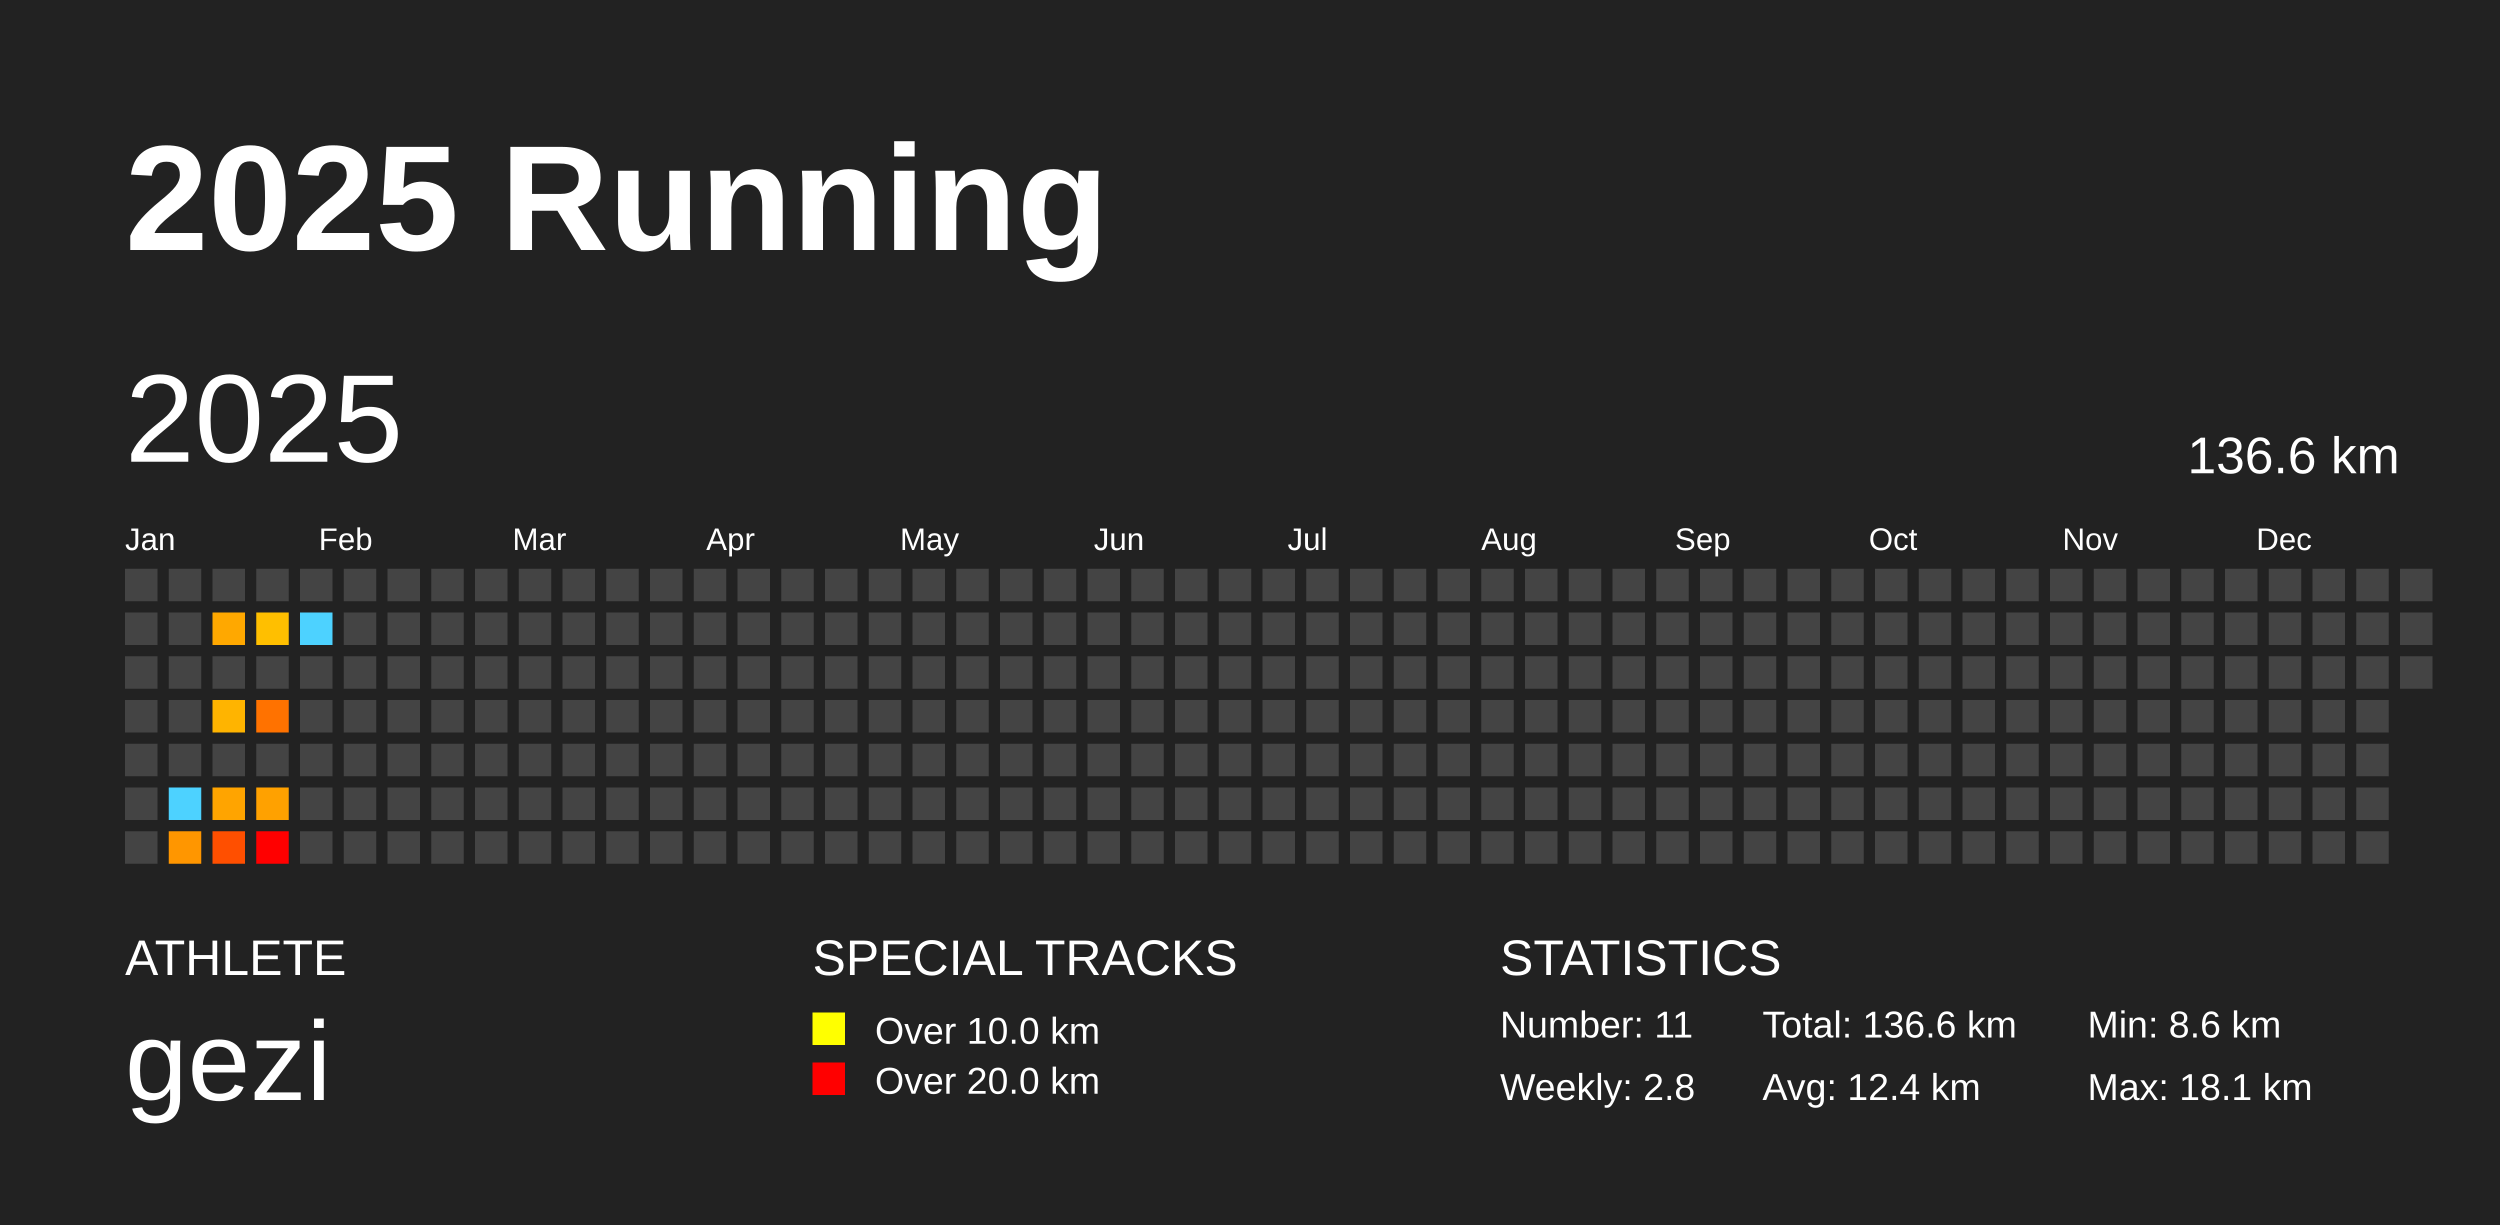
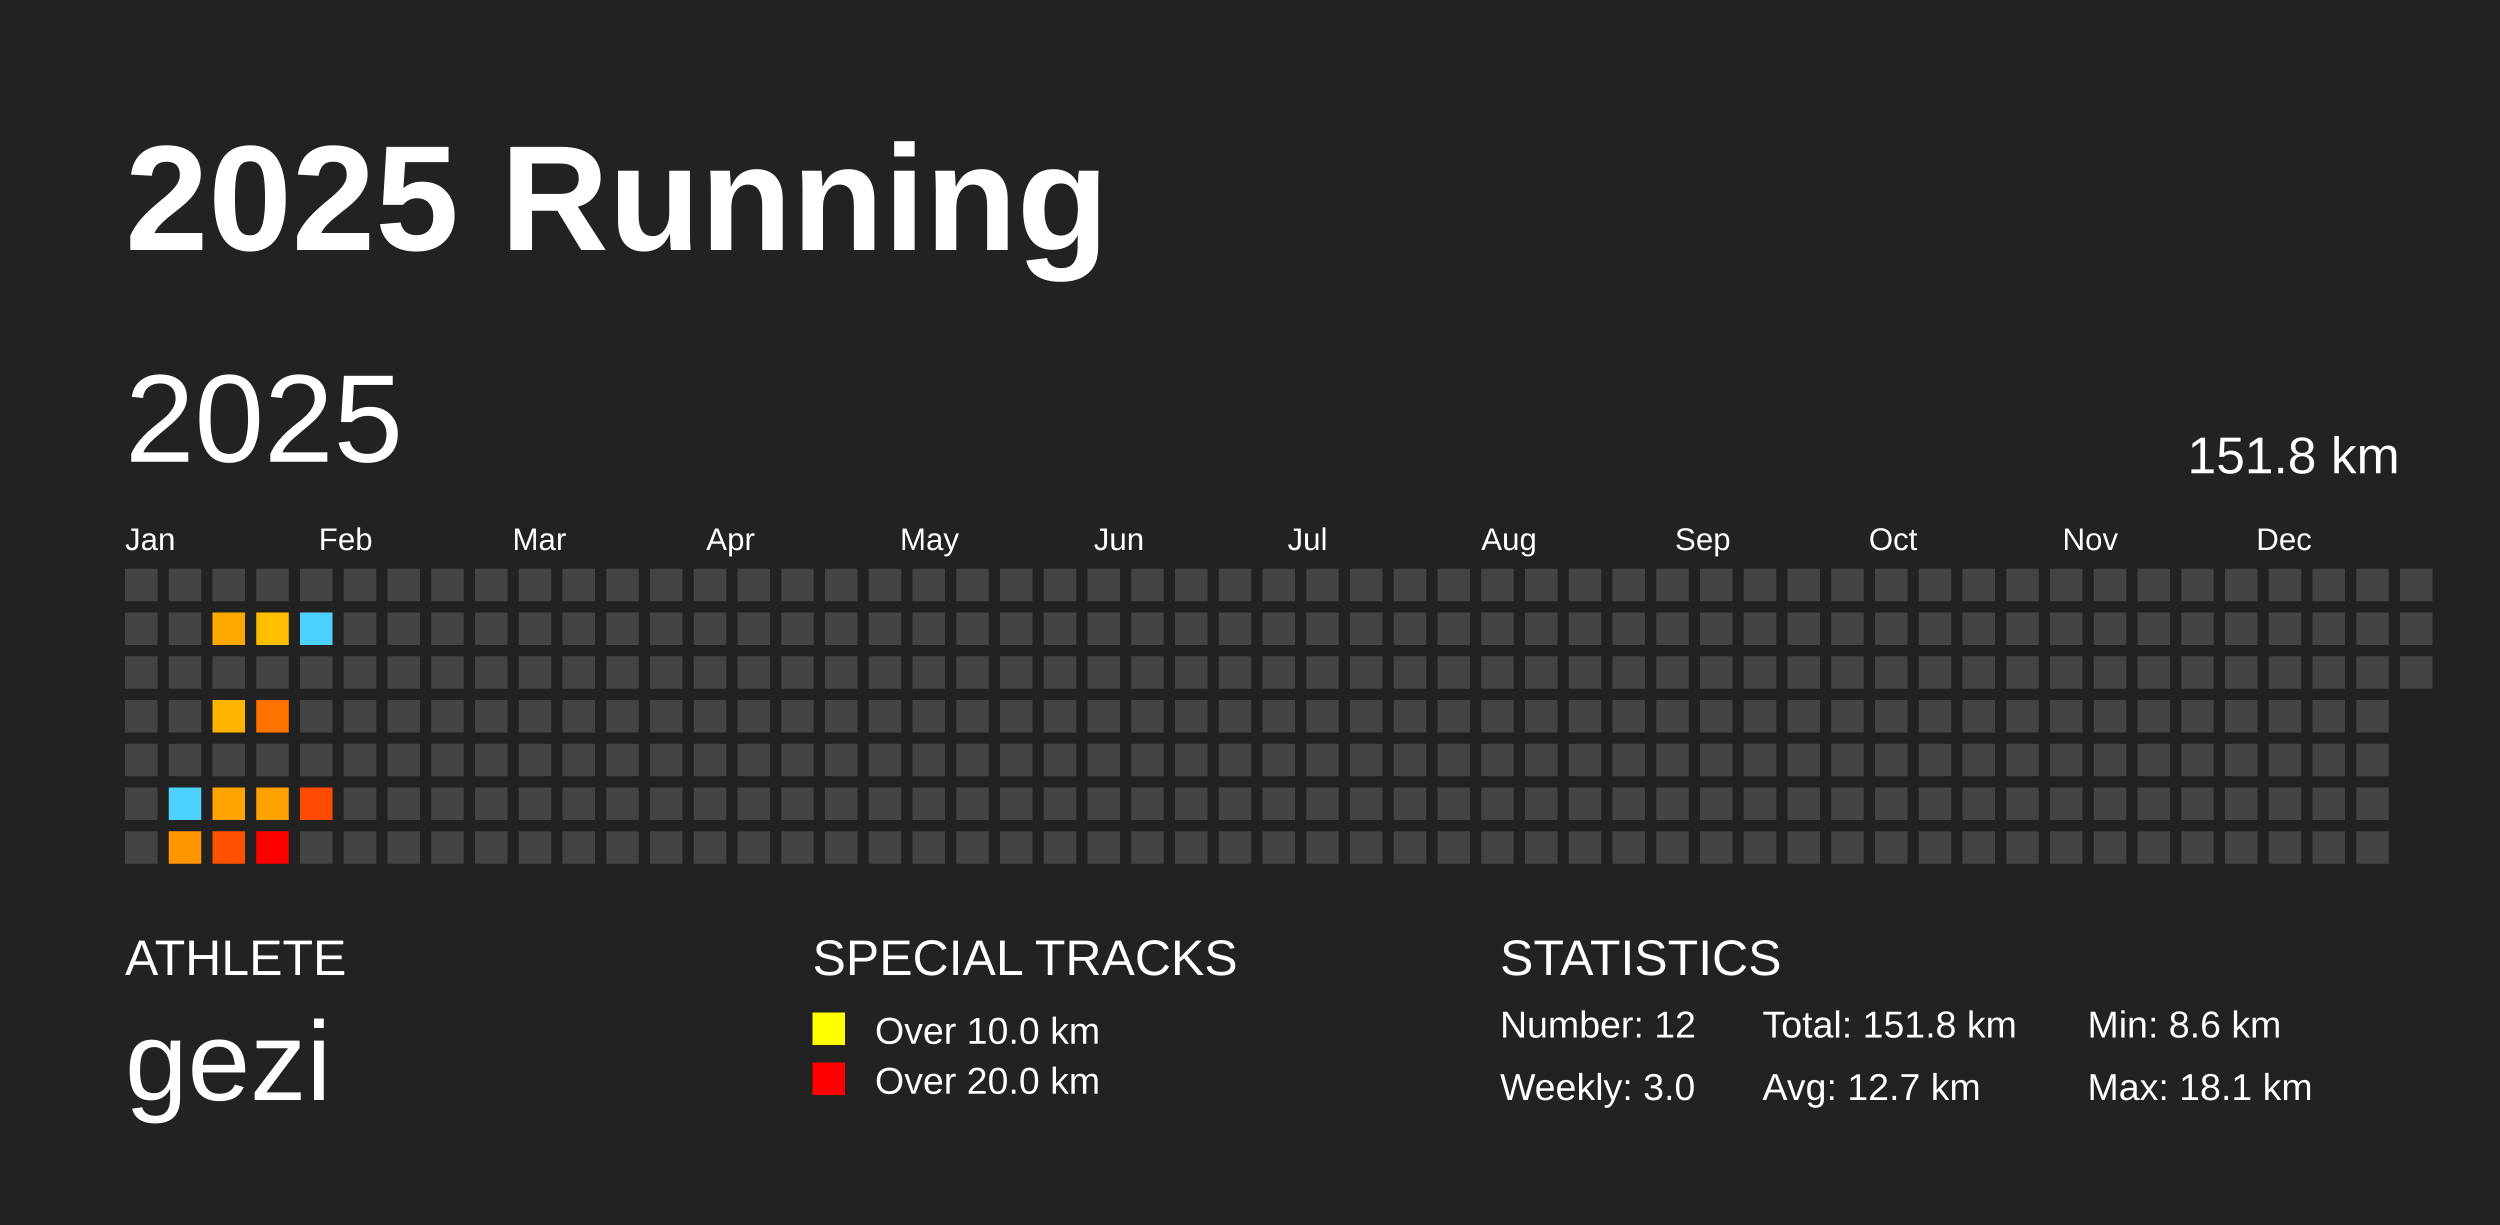
<svg xmlns="http://www.w3.org/2000/svg" baseProfile="full" height="98mm" version="1.1" viewBox="0,0,200,98" width="200mm">
  <defs />
  <rect fill="#222222" height="98" width="200" x="0" y="0" />
  <text fill="#FFFFFF" style="font-size:12px; font-family:Arial; font-weight:bold;" x="10" y="20">2025 Running</text>
  <text fill="#FFFFFF" style="font-size:4px; font-family:Arial" x="10" y="78">ATHLETE</text>
  <text fill="#FFFFFF" style="font-size:9px; font-family:Arial" x="10" y="88">gezi</text>
  <text fill="#FFFFFF" style="font-size:4px; font-family:Arial" x="65" y="78">SPECIAL TRACKS</text>
  <rect fill="yellow" height="2.6" width="2.6" x="65" y="81" />
  <text fill="#FFFFFF" style="font-size:3px; font-family:Arial" x="70" y="83.5">Over 10.0 km</text>
  <rect fill="red" height="2.6" width="2.6" x="65" y="85" />
  <text fill="#FFFFFF" style="font-size:3px; font-family:Arial" x="70" y="87.5">Over 20.0 km</text>
  <text fill="#FFFFFF" style="font-size:4px; font-family:Arial" x="120" y="78">STATISTICS</text>
-   <text fill="#FFFFFF" style="font-size:3px; font-family:Arial" x="120" y="83">Number: 11</text>
-   <text fill="#FFFFFF" style="font-size:3px; font-family:Arial" x="120" y="88">Weekly: 2.8</text>
-   <text fill="#FFFFFF" style="font-size:3px; font-family:Arial" x="141" y="83">Total: 136.6 km</text>
-   <text fill="#FFFFFF" style="font-size:3px; font-family:Arial" x="141" y="88">Avg: 12.4 km</text>
+   <text fill="#FFFFFF" style="font-size:3px; font-family:Arial" x="120" y="83">Number: 12</text>
+   <text fill="#FFFFFF" style="font-size:3px; font-family:Arial" x="120" y="88">Weekly: 3.0</text>
+   <text fill="#FFFFFF" style="font-size:3px; font-family:Arial" x="141" y="83">Total: 151.8 km</text>
+   <text fill="#FFFFFF" style="font-size:3px; font-family:Arial" x="141" y="88">Avg: 12.7 km</text>
  <text fill="#FFFFFF" style="font-size:3px; font-family:Arial" x="167" y="83">Min: 8.6 km</text>
  <text fill="#FFFFFF" style="font-size:3px; font-family:Arial" x="167" y="88">Max: 18.1 km</text>
  <text dominant-baseline="hanging" fill="#FFFFFF" style="font-size:10.0px; font-family:Arial;" x="10" y="30">2025</text>
-   <text dominant-baseline="hanging" fill="#FFFFFF" style="font-size:4.125px; font-family:Arial;" x="175" y="35">136.6 km</text>
+   <text dominant-baseline="hanging" fill="#FFFFFF" style="font-size:4.125px; font-family:Arial;" x="175" y="35">151.8 km</text>
  <text fill="#FFFFFF" style="font-size:2.5px; font-family:Arial" x="10.0" y="44">Jan</text>
  <text fill="#FFFFFF" style="font-size:2.5px; font-family:Arial" x="25.5" y="44">Feb</text>
  <text fill="#FFFFFF" style="font-size:2.5px; font-family:Arial" x="41.0" y="44">Mar</text>
  <text fill="#FFFFFF" style="font-size:2.5px; font-family:Arial" x="56.5" y="44">Apr</text>
  <text fill="#FFFFFF" style="font-size:2.5px; font-family:Arial" x="72.0" y="44">May</text>
  <text fill="#FFFFFF" style="font-size:2.5px; font-family:Arial" x="87.5" y="44">Jun</text>
  <text fill="#FFFFFF" style="font-size:2.5px; font-family:Arial" x="103.0" y="44">Jul</text>
  <text fill="#FFFFFF" style="font-size:2.5px; font-family:Arial" x="118.5" y="44">Aug</text>
  <text fill="#FFFFFF" style="font-size:2.5px; font-family:Arial" x="134.0" y="44">Sep</text>
  <text fill="#FFFFFF" style="font-size:2.5px; font-family:Arial" x="149.5" y="44">Oct</text>
  <text fill="#FFFFFF" style="font-size:2.5px; font-family:Arial" x="165.0" y="44">Nov</text>
  <text fill="#FFFFFF" style="font-size:2.5px; font-family:Arial" x="180.5" y="44">Dec</text>
  <rect fill="#444444" height="2.6" width="2.6" x="10.0" y="45.5" />
  <rect fill="#444444" height="2.6" width="2.6" x="10.0" y="49.0" />
  <rect fill="#444444" height="2.6" width="2.6" x="10.0" y="52.5" />
  <rect fill="#444444" height="2.6" width="2.6" x="10.0" y="56.0" />
  <rect fill="#444444" height="2.6" width="2.6" x="10.0" y="59.5" />
  <rect fill="#444444" height="2.6" width="2.6" x="10.0" y="63.0" />
  <rect fill="#444444" height="2.6" width="2.6" x="10.0" y="66.5" />
  <rect fill="#444444" height="2.6" width="2.6" x="13.5" y="45.5" />
  <rect fill="#444444" height="2.6" width="2.6" x="13.5" y="49.0" />
  <rect fill="#444444" height="2.6" width="2.6" x="13.5" y="52.5" />
  <rect fill="#444444" height="2.6" width="2.6" x="13.5" y="56.0" />
  <rect fill="#444444" height="2.6" width="2.6" x="13.5" y="59.5" />
  <rect fill="#4dd2ff" height="2.6" width="2.6" x="13.5" y="63.0" />
  <rect fill="#ff9600" height="2.6" width="2.6" x="13.5" y="66.5" />
  <rect fill="#444444" height="2.6" width="2.6" x="17.0" y="45.5" />
  <rect fill="#ffa800" height="2.6" width="2.6" x="17.0" y="49.0" />
  <rect fill="#444444" height="2.6" width="2.6" x="17.0" y="52.5" />
  <rect fill="#ffb400" height="2.6" width="2.6" x="17.0" y="56.0" />
  <rect fill="#444444" height="2.6" width="2.6" x="17.0" y="59.5" />
  <rect fill="#ffa400" height="2.6" width="2.6" x="17.0" y="63.0" />
  <rect fill="#ff4f00" height="2.6" width="2.6" x="17.0" y="66.5" />
  <rect fill="#444444" height="2.6" width="2.6" x="20.5" y="45.5" />
  <rect fill="#ffbf00" height="2.6" width="2.6" x="20.5" y="49.0" />
  <rect fill="#444444" height="2.6" width="2.6" x="20.5" y="52.5" />
  <rect fill="#ff7200" height="2.6" width="2.6" x="20.5" y="56.0" />
  <rect fill="#444444" height="2.6" width="2.6" x="20.5" y="59.5" />
  <rect fill="#ffa100" height="2.6" width="2.6" x="20.5" y="63.0" />
  <rect fill="#ff0000" height="2.6" width="2.6" x="20.5" y="66.5" />
  <rect fill="#444444" height="2.6" width="2.6" x="24.0" y="45.5" />
  <rect fill="#4dd2ff" height="2.6" width="2.6" x="24.0" y="49.0" />
  <rect fill="#444444" height="2.6" width="2.6" x="24.0" y="52.5" />
  <rect fill="#444444" height="2.6" width="2.6" x="24.0" y="56.0" />
  <rect fill="#444444" height="2.6" width="2.6" x="24.0" y="59.5" />
-   <rect fill="#444444" height="2.6" width="2.6" x="24.0" y="63.0" />
+   <rect fill="#ff4b00" height="2.6" width="2.6" x="24.0" y="63.0" />
  <rect fill="#444444" height="2.6" width="2.6" x="24.0" y="66.5" />
  <rect fill="#444444" height="2.6" width="2.6" x="27.5" y="45.5" />
  <rect fill="#444444" height="2.6" width="2.6" x="27.5" y="49.0" />
  <rect fill="#444444" height="2.6" width="2.6" x="27.5" y="52.5" />
  <rect fill="#444444" height="2.6" width="2.6" x="27.5" y="56.0" />
  <rect fill="#444444" height="2.6" width="2.6" x="27.5" y="59.5" />
  <rect fill="#444444" height="2.6" width="2.6" x="27.5" y="63.0" />
  <rect fill="#444444" height="2.6" width="2.6" x="27.5" y="66.5" />
  <rect fill="#444444" height="2.6" width="2.6" x="31.0" y="45.5" />
  <rect fill="#444444" height="2.6" width="2.6" x="31.0" y="49.0" />
  <rect fill="#444444" height="2.6" width="2.6" x="31.0" y="52.5" />
  <rect fill="#444444" height="2.6" width="2.6" x="31.0" y="56.0" />
  <rect fill="#444444" height="2.6" width="2.6" x="31.0" y="59.5" />
  <rect fill="#444444" height="2.6" width="2.6" x="31.0" y="63.0" />
  <rect fill="#444444" height="2.6" width="2.6" x="31.0" y="66.5" />
  <rect fill="#444444" height="2.6" width="2.6" x="34.5" y="45.5" />
  <rect fill="#444444" height="2.6" width="2.6" x="34.5" y="49.0" />
  <rect fill="#444444" height="2.6" width="2.6" x="34.5" y="52.5" />
  <rect fill="#444444" height="2.6" width="2.6" x="34.5" y="56.0" />
  <rect fill="#444444" height="2.6" width="2.6" x="34.5" y="59.5" />
  <rect fill="#444444" height="2.6" width="2.6" x="34.5" y="63.0" />
  <rect fill="#444444" height="2.6" width="2.6" x="34.5" y="66.5" />
  <rect fill="#444444" height="2.6" width="2.6" x="38.0" y="45.5" />
  <rect fill="#444444" height="2.6" width="2.6" x="38.0" y="49.0" />
  <rect fill="#444444" height="2.6" width="2.6" x="38.0" y="52.5" />
  <rect fill="#444444" height="2.6" width="2.6" x="38.0" y="56.0" />
  <rect fill="#444444" height="2.6" width="2.6" x="38.0" y="59.5" />
  <rect fill="#444444" height="2.6" width="2.6" x="38.0" y="63.0" />
  <rect fill="#444444" height="2.6" width="2.6" x="38.0" y="66.5" />
  <rect fill="#444444" height="2.6" width="2.6" x="41.5" y="45.5" />
  <rect fill="#444444" height="2.6" width="2.6" x="41.5" y="49.0" />
  <rect fill="#444444" height="2.6" width="2.6" x="41.5" y="52.5" />
  <rect fill="#444444" height="2.6" width="2.6" x="41.5" y="56.0" />
  <rect fill="#444444" height="2.6" width="2.6" x="41.5" y="59.5" />
  <rect fill="#444444" height="2.6" width="2.6" x="41.5" y="63.0" />
  <rect fill="#444444" height="2.6" width="2.6" x="41.5" y="66.5" />
  <rect fill="#444444" height="2.6" width="2.6" x="45.0" y="45.5" />
  <rect fill="#444444" height="2.6" width="2.6" x="45.0" y="49.0" />
  <rect fill="#444444" height="2.6" width="2.6" x="45.0" y="52.5" />
  <rect fill="#444444" height="2.6" width="2.6" x="45.0" y="56.0" />
  <rect fill="#444444" height="2.6" width="2.6" x="45.0" y="59.5" />
  <rect fill="#444444" height="2.6" width="2.6" x="45.0" y="63.0" />
  <rect fill="#444444" height="2.6" width="2.6" x="45.0" y="66.5" />
  <rect fill="#444444" height="2.6" width="2.6" x="48.5" y="45.5" />
  <rect fill="#444444" height="2.6" width="2.6" x="48.5" y="49.0" />
  <rect fill="#444444" height="2.6" width="2.6" x="48.5" y="52.5" />
  <rect fill="#444444" height="2.6" width="2.6" x="48.5" y="56.0" />
  <rect fill="#444444" height="2.6" width="2.6" x="48.5" y="59.5" />
  <rect fill="#444444" height="2.6" width="2.6" x="48.5" y="63.0" />
  <rect fill="#444444" height="2.6" width="2.6" x="48.5" y="66.5" />
  <rect fill="#444444" height="2.6" width="2.6" x="52.0" y="45.5" />
  <rect fill="#444444" height="2.6" width="2.6" x="52.0" y="49.0" />
  <rect fill="#444444" height="2.6" width="2.6" x="52.0" y="52.5" />
  <rect fill="#444444" height="2.6" width="2.6" x="52.0" y="56.0" />
  <rect fill="#444444" height="2.6" width="2.6" x="52.0" y="59.5" />
  <rect fill="#444444" height="2.6" width="2.6" x="52.0" y="63.0" />
  <rect fill="#444444" height="2.6" width="2.6" x="52.0" y="66.5" />
  <rect fill="#444444" height="2.6" width="2.6" x="55.5" y="45.5" />
  <rect fill="#444444" height="2.6" width="2.6" x="55.5" y="49.0" />
  <rect fill="#444444" height="2.6" width="2.6" x="55.5" y="52.5" />
  <rect fill="#444444" height="2.6" width="2.6" x="55.5" y="56.0" />
  <rect fill="#444444" height="2.6" width="2.6" x="55.5" y="59.5" />
  <rect fill="#444444" height="2.6" width="2.6" x="55.5" y="63.0" />
  <rect fill="#444444" height="2.6" width="2.6" x="55.5" y="66.5" />
  <rect fill="#444444" height="2.6" width="2.6" x="59.0" y="45.5" />
  <rect fill="#444444" height="2.6" width="2.6" x="59.0" y="49.0" />
  <rect fill="#444444" height="2.6" width="2.6" x="59.0" y="52.5" />
  <rect fill="#444444" height="2.6" width="2.6" x="59.0" y="56.0" />
  <rect fill="#444444" height="2.6" width="2.6" x="59.0" y="59.5" />
  <rect fill="#444444" height="2.6" width="2.6" x="59.0" y="63.0" />
  <rect fill="#444444" height="2.6" width="2.6" x="59.0" y="66.5" />
  <rect fill="#444444" height="2.6" width="2.6" x="62.5" y="45.5" />
  <rect fill="#444444" height="2.6" width="2.6" x="62.5" y="49.0" />
  <rect fill="#444444" height="2.6" width="2.6" x="62.5" y="52.5" />
  <rect fill="#444444" height="2.6" width="2.6" x="62.5" y="56.0" />
  <rect fill="#444444" height="2.6" width="2.6" x="62.5" y="59.5" />
  <rect fill="#444444" height="2.6" width="2.6" x="62.5" y="63.0" />
  <rect fill="#444444" height="2.6" width="2.6" x="62.5" y="66.5" />
  <rect fill="#444444" height="2.6" width="2.6" x="66.0" y="45.5" />
  <rect fill="#444444" height="2.6" width="2.6" x="66.0" y="49.0" />
  <rect fill="#444444" height="2.6" width="2.6" x="66.0" y="52.5" />
  <rect fill="#444444" height="2.6" width="2.6" x="66.0" y="56.0" />
  <rect fill="#444444" height="2.6" width="2.6" x="66.0" y="59.5" />
  <rect fill="#444444" height="2.6" width="2.6" x="66.0" y="63.0" />
  <rect fill="#444444" height="2.6" width="2.6" x="66.0" y="66.5" />
  <rect fill="#444444" height="2.6" width="2.6" x="69.5" y="45.5" />
  <rect fill="#444444" height="2.6" width="2.6" x="69.5" y="49.0" />
  <rect fill="#444444" height="2.6" width="2.6" x="69.5" y="52.5" />
  <rect fill="#444444" height="2.6" width="2.6" x="69.5" y="56.0" />
  <rect fill="#444444" height="2.6" width="2.6" x="69.5" y="59.5" />
  <rect fill="#444444" height="2.6" width="2.6" x="69.5" y="63.0" />
  <rect fill="#444444" height="2.6" width="2.6" x="69.5" y="66.5" />
  <rect fill="#444444" height="2.6" width="2.6" x="73.0" y="45.5" />
  <rect fill="#444444" height="2.6" width="2.6" x="73.0" y="49.0" />
  <rect fill="#444444" height="2.6" width="2.6" x="73.0" y="52.5" />
  <rect fill="#444444" height="2.6" width="2.6" x="73.0" y="56.0" />
  <rect fill="#444444" height="2.6" width="2.6" x="73.0" y="59.5" />
  <rect fill="#444444" height="2.6" width="2.6" x="73.0" y="63.0" />
  <rect fill="#444444" height="2.6" width="2.6" x="73.0" y="66.5" />
  <rect fill="#444444" height="2.6" width="2.6" x="76.5" y="45.5" />
  <rect fill="#444444" height="2.6" width="2.6" x="76.5" y="49.0" />
  <rect fill="#444444" height="2.6" width="2.6" x="76.5" y="52.5" />
  <rect fill="#444444" height="2.6" width="2.6" x="76.5" y="56.0" />
  <rect fill="#444444" height="2.6" width="2.6" x="76.5" y="59.5" />
  <rect fill="#444444" height="2.6" width="2.6" x="76.5" y="63.0" />
  <rect fill="#444444" height="2.6" width="2.6" x="76.5" y="66.5" />
  <rect fill="#444444" height="2.6" width="2.6" x="80.0" y="45.5" />
  <rect fill="#444444" height="2.6" width="2.6" x="80.0" y="49.0" />
  <rect fill="#444444" height="2.6" width="2.6" x="80.0" y="52.5" />
  <rect fill="#444444" height="2.6" width="2.6" x="80.0" y="56.0" />
  <rect fill="#444444" height="2.6" width="2.6" x="80.0" y="59.5" />
  <rect fill="#444444" height="2.6" width="2.6" x="80.0" y="63.0" />
  <rect fill="#444444" height="2.6" width="2.6" x="80.0" y="66.5" />
  <rect fill="#444444" height="2.6" width="2.6" x="83.5" y="45.5" />
  <rect fill="#444444" height="2.6" width="2.6" x="83.5" y="49.0" />
  <rect fill="#444444" height="2.6" width="2.6" x="83.5" y="52.5" />
  <rect fill="#444444" height="2.6" width="2.6" x="83.5" y="56.0" />
  <rect fill="#444444" height="2.6" width="2.6" x="83.5" y="59.5" />
  <rect fill="#444444" height="2.6" width="2.6" x="83.5" y="63.0" />
  <rect fill="#444444" height="2.6" width="2.6" x="83.5" y="66.5" />
  <rect fill="#444444" height="2.6" width="2.6" x="87.0" y="45.5" />
  <rect fill="#444444" height="2.6" width="2.6" x="87.0" y="49.0" />
  <rect fill="#444444" height="2.6" width="2.6" x="87.0" y="52.5" />
  <rect fill="#444444" height="2.6" width="2.6" x="87.0" y="56.0" />
  <rect fill="#444444" height="2.6" width="2.6" x="87.0" y="59.5" />
  <rect fill="#444444" height="2.6" width="2.6" x="87.0" y="63.0" />
  <rect fill="#444444" height="2.6" width="2.6" x="87.0" y="66.5" />
  <rect fill="#444444" height="2.6" width="2.6" x="90.5" y="45.5" />
  <rect fill="#444444" height="2.6" width="2.6" x="90.5" y="49.0" />
  <rect fill="#444444" height="2.6" width="2.6" x="90.5" y="52.5" />
  <rect fill="#444444" height="2.6" width="2.6" x="90.5" y="56.0" />
  <rect fill="#444444" height="2.6" width="2.6" x="90.5" y="59.5" />
  <rect fill="#444444" height="2.6" width="2.6" x="90.5" y="63.0" />
  <rect fill="#444444" height="2.6" width="2.6" x="90.5" y="66.5" />
  <rect fill="#444444" height="2.6" width="2.6" x="94.0" y="45.5" />
  <rect fill="#444444" height="2.6" width="2.6" x="94.0" y="49.0" />
  <rect fill="#444444" height="2.6" width="2.6" x="94.0" y="52.5" />
  <rect fill="#444444" height="2.6" width="2.6" x="94.0" y="56.0" />
  <rect fill="#444444" height="2.6" width="2.6" x="94.0" y="59.5" />
  <rect fill="#444444" height="2.6" width="2.6" x="94.0" y="63.0" />
  <rect fill="#444444" height="2.6" width="2.6" x="94.0" y="66.5" />
  <rect fill="#444444" height="2.6" width="2.6" x="97.5" y="45.5" />
  <rect fill="#444444" height="2.6" width="2.6" x="97.5" y="49.0" />
  <rect fill="#444444" height="2.6" width="2.6" x="97.5" y="52.5" />
  <rect fill="#444444" height="2.6" width="2.6" x="97.5" y="56.0" />
  <rect fill="#444444" height="2.6" width="2.6" x="97.5" y="59.5" />
  <rect fill="#444444" height="2.6" width="2.6" x="97.5" y="63.0" />
  <rect fill="#444444" height="2.6" width="2.6" x="97.5" y="66.5" />
  <rect fill="#444444" height="2.6" width="2.6" x="101.0" y="45.5" />
  <rect fill="#444444" height="2.6" width="2.6" x="101.0" y="49.0" />
  <rect fill="#444444" height="2.6" width="2.6" x="101.0" y="52.5" />
  <rect fill="#444444" height="2.6" width="2.6" x="101.0" y="56.0" />
  <rect fill="#444444" height="2.6" width="2.6" x="101.0" y="59.5" />
  <rect fill="#444444" height="2.6" width="2.6" x="101.0" y="63.0" />
  <rect fill="#444444" height="2.6" width="2.6" x="101.0" y="66.5" />
  <rect fill="#444444" height="2.6" width="2.6" x="104.5" y="45.5" />
  <rect fill="#444444" height="2.6" width="2.6" x="104.5" y="49.0" />
  <rect fill="#444444" height="2.6" width="2.6" x="104.5" y="52.5" />
  <rect fill="#444444" height="2.6" width="2.6" x="104.5" y="56.0" />
  <rect fill="#444444" height="2.6" width="2.6" x="104.5" y="59.5" />
  <rect fill="#444444" height="2.6" width="2.6" x="104.5" y="63.0" />
  <rect fill="#444444" height="2.6" width="2.6" x="104.5" y="66.5" />
  <rect fill="#444444" height="2.6" width="2.6" x="108.0" y="45.5" />
  <rect fill="#444444" height="2.6" width="2.6" x="108.0" y="49.0" />
  <rect fill="#444444" height="2.6" width="2.6" x="108.0" y="52.5" />
  <rect fill="#444444" height="2.6" width="2.6" x="108.0" y="56.0" />
  <rect fill="#444444" height="2.6" width="2.6" x="108.0" y="59.5" />
  <rect fill="#444444" height="2.6" width="2.6" x="108.0" y="63.0" />
  <rect fill="#444444" height="2.6" width="2.6" x="108.0" y="66.5" />
  <rect fill="#444444" height="2.6" width="2.6" x="111.5" y="45.5" />
  <rect fill="#444444" height="2.6" width="2.6" x="111.5" y="49.0" />
  <rect fill="#444444" height="2.6" width="2.6" x="111.5" y="52.5" />
  <rect fill="#444444" height="2.6" width="2.6" x="111.5" y="56.0" />
  <rect fill="#444444" height="2.6" width="2.6" x="111.5" y="59.5" />
  <rect fill="#444444" height="2.6" width="2.6" x="111.5" y="63.0" />
  <rect fill="#444444" height="2.6" width="2.6" x="111.5" y="66.5" />
  <rect fill="#444444" height="2.6" width="2.6" x="115.0" y="45.5" />
  <rect fill="#444444" height="2.6" width="2.6" x="115.0" y="49.0" />
  <rect fill="#444444" height="2.6" width="2.6" x="115.0" y="52.5" />
  <rect fill="#444444" height="2.6" width="2.6" x="115.0" y="56.0" />
  <rect fill="#444444" height="2.6" width="2.6" x="115.0" y="59.5" />
  <rect fill="#444444" height="2.6" width="2.6" x="115.0" y="63.0" />
  <rect fill="#444444" height="2.6" width="2.6" x="115.0" y="66.5" />
  <rect fill="#444444" height="2.6" width="2.6" x="118.5" y="45.5" />
  <rect fill="#444444" height="2.6" width="2.6" x="118.5" y="49.0" />
  <rect fill="#444444" height="2.6" width="2.6" x="118.5" y="52.5" />
  <rect fill="#444444" height="2.6" width="2.6" x="118.5" y="56.0" />
  <rect fill="#444444" height="2.6" width="2.6" x="118.5" y="59.5" />
  <rect fill="#444444" height="2.6" width="2.6" x="118.5" y="63.0" />
  <rect fill="#444444" height="2.6" width="2.6" x="118.5" y="66.5" />
  <rect fill="#444444" height="2.6" width="2.6" x="122.0" y="45.5" />
  <rect fill="#444444" height="2.6" width="2.6" x="122.0" y="49.0" />
  <rect fill="#444444" height="2.6" width="2.6" x="122.0" y="52.5" />
  <rect fill="#444444" height="2.6" width="2.6" x="122.0" y="56.0" />
  <rect fill="#444444" height="2.6" width="2.6" x="122.0" y="59.5" />
  <rect fill="#444444" height="2.6" width="2.6" x="122.0" y="63.0" />
  <rect fill="#444444" height="2.6" width="2.6" x="122.0" y="66.5" />
  <rect fill="#444444" height="2.6" width="2.6" x="125.5" y="45.5" />
  <rect fill="#444444" height="2.6" width="2.6" x="125.5" y="49.0" />
  <rect fill="#444444" height="2.6" width="2.6" x="125.5" y="52.5" />
  <rect fill="#444444" height="2.6" width="2.6" x="125.5" y="56.0" />
  <rect fill="#444444" height="2.6" width="2.6" x="125.5" y="59.5" />
  <rect fill="#444444" height="2.6" width="2.6" x="125.5" y="63.0" />
  <rect fill="#444444" height="2.6" width="2.6" x="125.5" y="66.5" />
  <rect fill="#444444" height="2.6" width="2.6" x="129.0" y="45.5" />
  <rect fill="#444444" height="2.6" width="2.6" x="129.0" y="49.0" />
  <rect fill="#444444" height="2.6" width="2.6" x="129.0" y="52.5" />
  <rect fill="#444444" height="2.6" width="2.6" x="129.0" y="56.0" />
  <rect fill="#444444" height="2.6" width="2.6" x="129.0" y="59.5" />
  <rect fill="#444444" height="2.6" width="2.6" x="129.0" y="63.0" />
  <rect fill="#444444" height="2.6" width="2.6" x="129.0" y="66.5" />
  <rect fill="#444444" height="2.6" width="2.6" x="132.5" y="45.5" />
  <rect fill="#444444" height="2.6" width="2.6" x="132.5" y="49.0" />
  <rect fill="#444444" height="2.6" width="2.6" x="132.5" y="52.5" />
  <rect fill="#444444" height="2.6" width="2.6" x="132.5" y="56.0" />
  <rect fill="#444444" height="2.6" width="2.6" x="132.5" y="59.5" />
  <rect fill="#444444" height="2.6" width="2.6" x="132.5" y="63.0" />
  <rect fill="#444444" height="2.6" width="2.6" x="132.5" y="66.5" />
  <rect fill="#444444" height="2.6" width="2.6" x="136.0" y="45.5" />
  <rect fill="#444444" height="2.6" width="2.6" x="136.0" y="49.0" />
  <rect fill="#444444" height="2.6" width="2.6" x="136.0" y="52.5" />
  <rect fill="#444444" height="2.6" width="2.6" x="136.0" y="56.0" />
  <rect fill="#444444" height="2.6" width="2.6" x="136.0" y="59.5" />
  <rect fill="#444444" height="2.6" width="2.6" x="136.0" y="63.0" />
  <rect fill="#444444" height="2.6" width="2.6" x="136.0" y="66.5" />
  <rect fill="#444444" height="2.6" width="2.6" x="139.5" y="45.5" />
  <rect fill="#444444" height="2.6" width="2.6" x="139.5" y="49.0" />
  <rect fill="#444444" height="2.6" width="2.6" x="139.5" y="52.5" />
  <rect fill="#444444" height="2.6" width="2.6" x="139.5" y="56.0" />
  <rect fill="#444444" height="2.6" width="2.6" x="139.5" y="59.5" />
  <rect fill="#444444" height="2.6" width="2.6" x="139.5" y="63.0" />
  <rect fill="#444444" height="2.6" width="2.6" x="139.5" y="66.5" />
  <rect fill="#444444" height="2.6" width="2.6" x="143.0" y="45.5" />
  <rect fill="#444444" height="2.6" width="2.6" x="143.0" y="49.0" />
  <rect fill="#444444" height="2.6" width="2.6" x="143.0" y="52.5" />
  <rect fill="#444444" height="2.6" width="2.6" x="143.0" y="56.0" />
  <rect fill="#444444" height="2.6" width="2.6" x="143.0" y="59.5" />
  <rect fill="#444444" height="2.6" width="2.6" x="143.0" y="63.0" />
  <rect fill="#444444" height="2.6" width="2.6" x="143.0" y="66.5" />
  <rect fill="#444444" height="2.6" width="2.6" x="146.5" y="45.5" />
  <rect fill="#444444" height="2.6" width="2.6" x="146.5" y="49.0" />
  <rect fill="#444444" height="2.6" width="2.6" x="146.5" y="52.5" />
  <rect fill="#444444" height="2.6" width="2.6" x="146.5" y="56.0" />
  <rect fill="#444444" height="2.6" width="2.6" x="146.5" y="59.5" />
  <rect fill="#444444" height="2.6" width="2.6" x="146.5" y="63.0" />
  <rect fill="#444444" height="2.6" width="2.6" x="146.5" y="66.5" />
  <rect fill="#444444" height="2.6" width="2.6" x="150.0" y="45.5" />
  <rect fill="#444444" height="2.6" width="2.6" x="150.0" y="49.0" />
  <rect fill="#444444" height="2.6" width="2.6" x="150.0" y="52.5" />
  <rect fill="#444444" height="2.6" width="2.6" x="150.0" y="56.0" />
  <rect fill="#444444" height="2.6" width="2.6" x="150.0" y="59.5" />
  <rect fill="#444444" height="2.6" width="2.6" x="150.0" y="63.0" />
  <rect fill="#444444" height="2.6" width="2.6" x="150.0" y="66.5" />
  <rect fill="#444444" height="2.6" width="2.6" x="153.5" y="45.5" />
  <rect fill="#444444" height="2.6" width="2.6" x="153.5" y="49.0" />
  <rect fill="#444444" height="2.6" width="2.6" x="153.5" y="52.5" />
  <rect fill="#444444" height="2.6" width="2.6" x="153.5" y="56.0" />
  <rect fill="#444444" height="2.6" width="2.6" x="153.5" y="59.5" />
  <rect fill="#444444" height="2.6" width="2.6" x="153.5" y="63.0" />
  <rect fill="#444444" height="2.6" width="2.6" x="153.5" y="66.5" />
  <rect fill="#444444" height="2.6" width="2.6" x="157.0" y="45.5" />
  <rect fill="#444444" height="2.6" width="2.6" x="157.0" y="49.0" />
  <rect fill="#444444" height="2.6" width="2.6" x="157.0" y="52.5" />
  <rect fill="#444444" height="2.6" width="2.6" x="157.0" y="56.0" />
  <rect fill="#444444" height="2.6" width="2.6" x="157.0" y="59.5" />
  <rect fill="#444444" height="2.6" width="2.6" x="157.0" y="63.0" />
  <rect fill="#444444" height="2.6" width="2.6" x="157.0" y="66.5" />
  <rect fill="#444444" height="2.6" width="2.6" x="160.5" y="45.5" />
  <rect fill="#444444" height="2.6" width="2.6" x="160.5" y="49.0" />
  <rect fill="#444444" height="2.6" width="2.6" x="160.5" y="52.5" />
  <rect fill="#444444" height="2.6" width="2.6" x="160.5" y="56.0" />
  <rect fill="#444444" height="2.6" width="2.6" x="160.5" y="59.5" />
  <rect fill="#444444" height="2.6" width="2.6" x="160.5" y="63.0" />
  <rect fill="#444444" height="2.6" width="2.6" x="160.5" y="66.5" />
  <rect fill="#444444" height="2.6" width="2.6" x="164.0" y="45.5" />
  <rect fill="#444444" height="2.6" width="2.6" x="164.0" y="49.0" />
  <rect fill="#444444" height="2.6" width="2.6" x="164.0" y="52.5" />
  <rect fill="#444444" height="2.6" width="2.6" x="164.0" y="56.0" />
  <rect fill="#444444" height="2.6" width="2.6" x="164.0" y="59.5" />
  <rect fill="#444444" height="2.6" width="2.6" x="164.0" y="63.0" />
  <rect fill="#444444" height="2.6" width="2.6" x="164.0" y="66.5" />
  <rect fill="#444444" height="2.6" width="2.6" x="167.5" y="45.5" />
  <rect fill="#444444" height="2.6" width="2.6" x="167.5" y="49.0" />
  <rect fill="#444444" height="2.6" width="2.6" x="167.5" y="52.5" />
  <rect fill="#444444" height="2.6" width="2.6" x="167.5" y="56.0" />
  <rect fill="#444444" height="2.6" width="2.6" x="167.5" y="59.5" />
  <rect fill="#444444" height="2.6" width="2.6" x="167.5" y="63.0" />
  <rect fill="#444444" height="2.6" width="2.6" x="167.5" y="66.5" />
  <rect fill="#444444" height="2.6" width="2.6" x="171.0" y="45.5" />
  <rect fill="#444444" height="2.6" width="2.6" x="171.0" y="49.0" />
  <rect fill="#444444" height="2.6" width="2.6" x="171.0" y="52.5" />
  <rect fill="#444444" height="2.6" width="2.6" x="171.0" y="56.0" />
  <rect fill="#444444" height="2.6" width="2.6" x="171.0" y="59.5" />
  <rect fill="#444444" height="2.6" width="2.6" x="171.0" y="63.0" />
  <rect fill="#444444" height="2.6" width="2.6" x="171.0" y="66.5" />
  <rect fill="#444444" height="2.6" width="2.6" x="174.5" y="45.5" />
  <rect fill="#444444" height="2.6" width="2.6" x="174.5" y="49.0" />
  <rect fill="#444444" height="2.6" width="2.6" x="174.5" y="52.5" />
  <rect fill="#444444" height="2.6" width="2.6" x="174.5" y="56.0" />
  <rect fill="#444444" height="2.6" width="2.6" x="174.5" y="59.5" />
  <rect fill="#444444" height="2.6" width="2.6" x="174.5" y="63.0" />
  <rect fill="#444444" height="2.6" width="2.6" x="174.5" y="66.5" />
  <rect fill="#444444" height="2.6" width="2.6" x="178.0" y="45.5" />
  <rect fill="#444444" height="2.6" width="2.6" x="178.0" y="49.0" />
  <rect fill="#444444" height="2.6" width="2.6" x="178.0" y="52.5" />
  <rect fill="#444444" height="2.6" width="2.6" x="178.0" y="56.0" />
  <rect fill="#444444" height="2.6" width="2.6" x="178.0" y="59.5" />
  <rect fill="#444444" height="2.6" width="2.6" x="178.0" y="63.0" />
  <rect fill="#444444" height="2.6" width="2.6" x="178.0" y="66.5" />
  <rect fill="#444444" height="2.6" width="2.6" x="181.5" y="45.5" />
  <rect fill="#444444" height="2.6" width="2.6" x="181.5" y="49.0" />
  <rect fill="#444444" height="2.6" width="2.6" x="181.5" y="52.5" />
  <rect fill="#444444" height="2.6" width="2.6" x="181.5" y="56.0" />
  <rect fill="#444444" height="2.6" width="2.6" x="181.5" y="59.5" />
  <rect fill="#444444" height="2.6" width="2.6" x="181.5" y="63.0" />
  <rect fill="#444444" height="2.6" width="2.6" x="181.5" y="66.5" />
  <rect fill="#444444" height="2.6" width="2.6" x="185.0" y="45.5" />
  <rect fill="#444444" height="2.6" width="2.6" x="185.0" y="49.0" />
  <rect fill="#444444" height="2.6" width="2.6" x="185.0" y="52.5" />
  <rect fill="#444444" height="2.6" width="2.6" x="185.0" y="56.0" />
  <rect fill="#444444" height="2.6" width="2.6" x="185.0" y="59.5" />
  <rect fill="#444444" height="2.6" width="2.6" x="185.0" y="63.0" />
  <rect fill="#444444" height="2.6" width="2.6" x="185.0" y="66.5" />
  <rect fill="#444444" height="2.6" width="2.6" x="188.5" y="45.5" />
  <rect fill="#444444" height="2.6" width="2.6" x="188.5" y="49.0" />
  <rect fill="#444444" height="2.6" width="2.6" x="188.5" y="52.5" />
  <rect fill="#444444" height="2.6" width="2.6" x="188.5" y="56.0" />
  <rect fill="#444444" height="2.6" width="2.6" x="188.5" y="59.5" />
  <rect fill="#444444" height="2.6" width="2.6" x="188.5" y="63.0" />
  <rect fill="#444444" height="2.6" width="2.6" x="188.5" y="66.5" />
  <rect fill="#444444" height="2.6" width="2.6" x="192.0" y="45.5" />
  <rect fill="#444444" height="2.6" width="2.6" x="192.0" y="49.0" />
  <rect fill="#444444" height="2.6" width="2.6" x="192.0" y="52.5" />
</svg>
